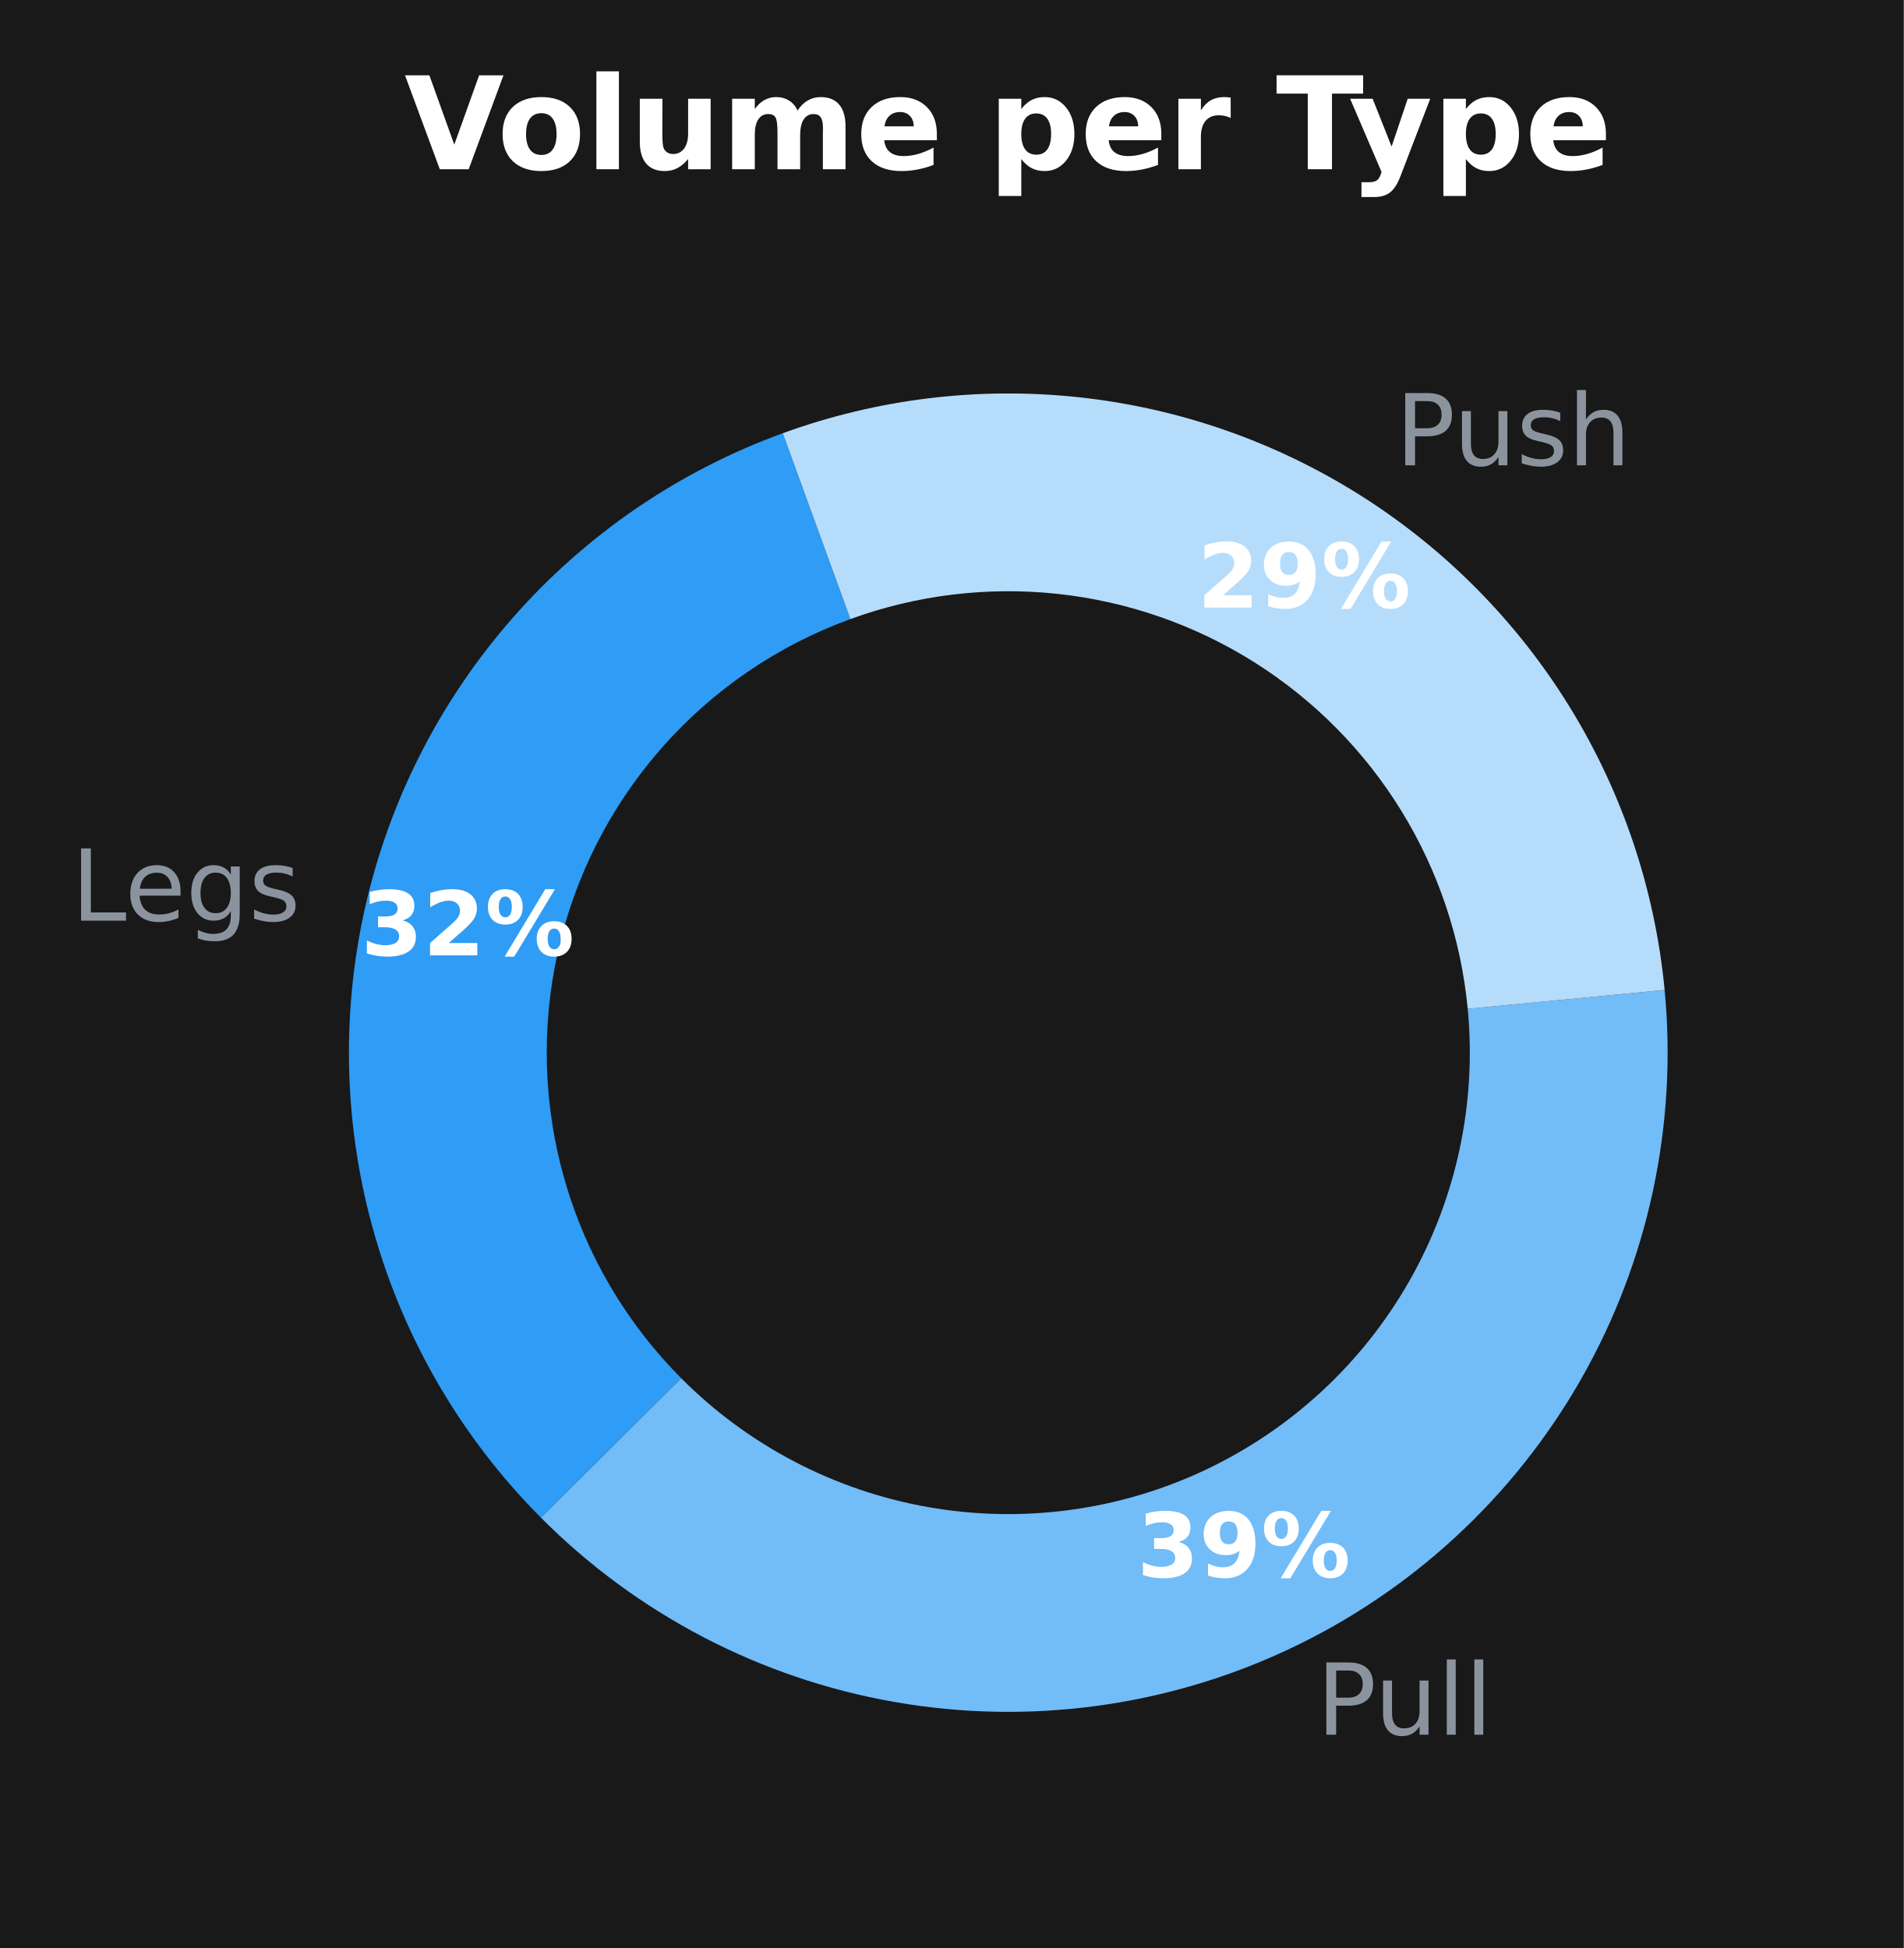
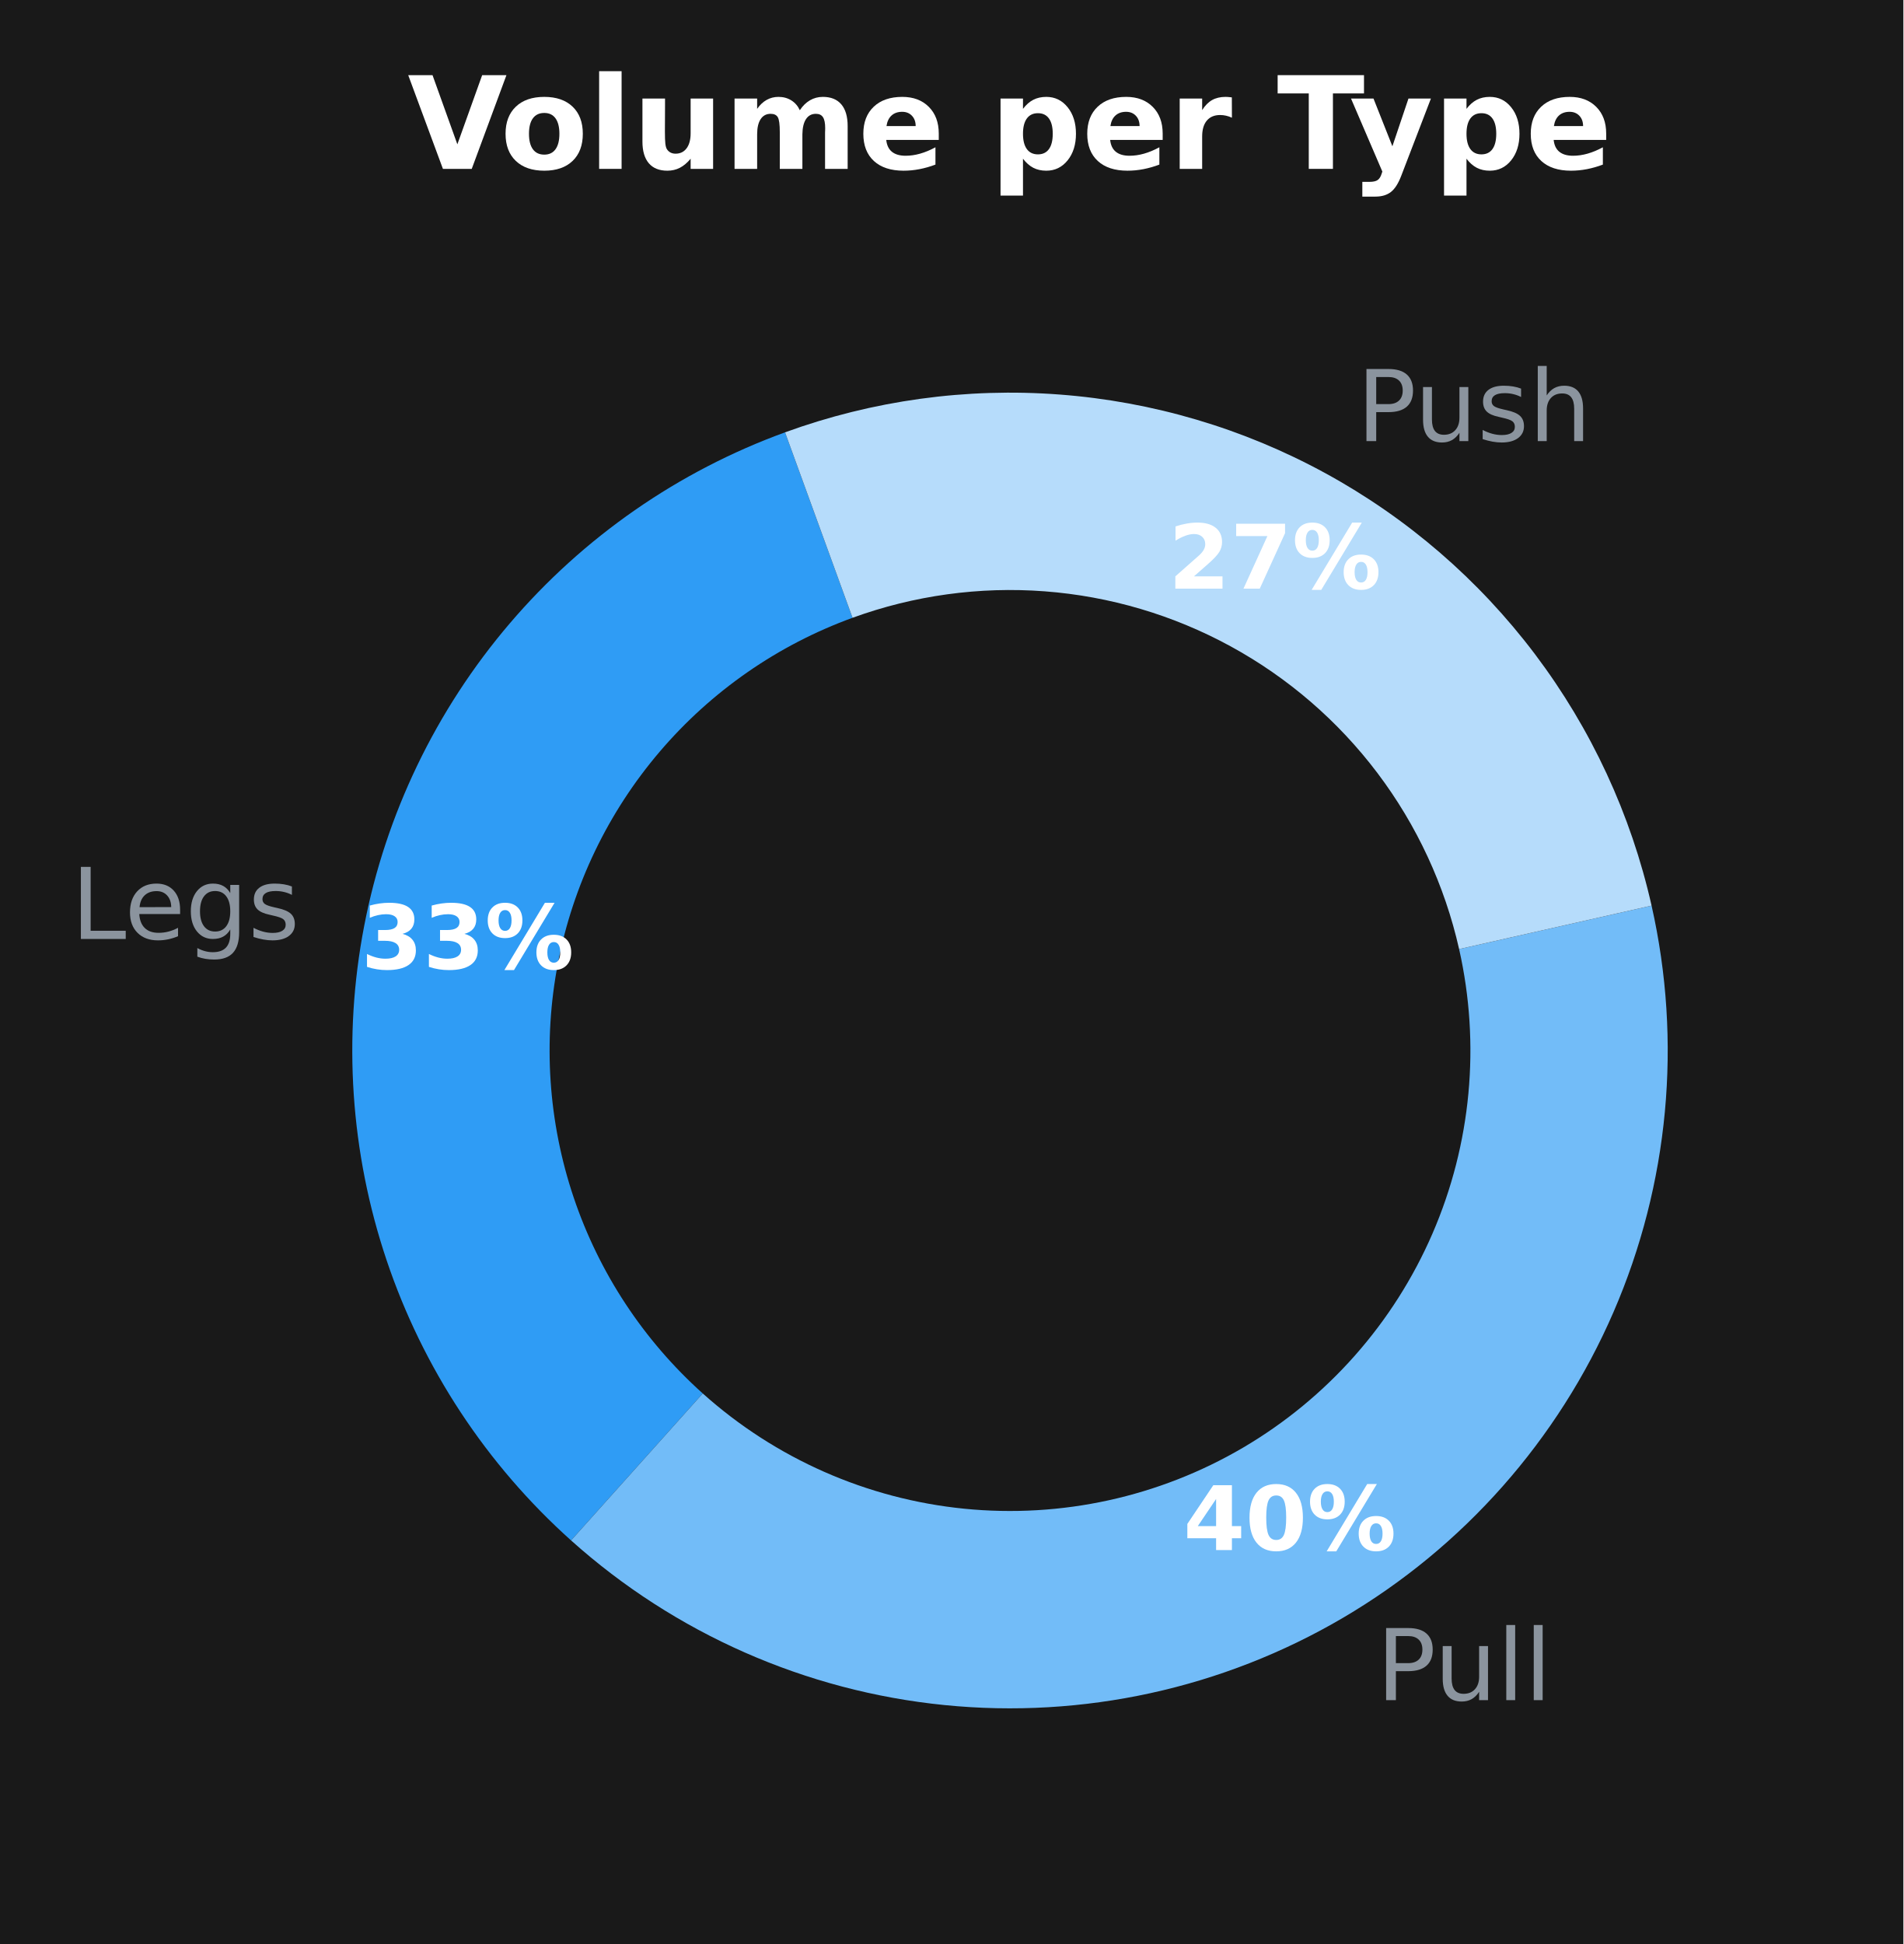
- <svg xmlns="http://www.w3.org/2000/svg" xmlns:xlink="http://www.w3.org/1999/xlink" width="192.096pt" height="196.598pt" viewBox="0 0 192.096 196.598" version="1.1">
+ <svg xmlns="http://www.w3.org/2000/svg" xmlns:xlink="http://www.w3.org/1999/xlink" width="192.521pt" height="196.598pt" viewBox="0 0 192.521 196.598" version="1.1">
  <defs>
    <style type="text/css">*{stroke-linejoin: round; stroke-linecap: butt}</style>
  </defs>
  <g id="figure_1">
    <g id="patch_1">
-       <path d="M 0 196.598  L 192.096 196.598  L 192.096 0  L 0 0  z " style="fill: #191919" />
+       <path d="M 0 196.598  L 192.521 196.598  L 192.521 0  L 0 0  z " style="fill: #191919" />
    </g>
    <g id="axes_1">
      <g id="patch_2">
-         <path d="M 78.982 43.722  C 68.483 47.543 59.114 53.949 51.742 62.345  C 44.371 70.74 39.232 80.86 36.801 91.765  C 34.371 102.67 34.726 114.013 37.834 124.745  C 40.942 135.477 46.704 145.255 54.586 153.173  L 68.731 139.092  C 63.214 133.55 59.18 126.705 57.004 119.193  C 54.829 111.681 54.58 103.74 56.282 96.107  C 57.983 88.473 61.58 81.39 66.74 75.513  C 71.9 69.635 78.459 65.152 85.808 62.477  z " style="fill: #2f9cf5" />
+         <path d="M 79.407 43.722  C 68.606 47.653 59.006 54.317 51.547 63.062  C 44.087 71.806 39.02 82.337 36.84 93.622  C 34.66 104.908 35.442 116.568 39.109 127.461  C 42.775 138.354 49.203 148.114 57.763 155.784  L 71.083 140.921  C 65.091 135.551 60.591 128.72 58.024 121.094  C 55.458 113.469 54.91 105.307 56.436 97.407  C 57.962 89.507 61.509 82.136 66.731 76.015  C 71.952 69.893 78.672 65.229 86.233 62.477  z " style="fill: #2f9cf5" />
      </g>
      <g id="patch_3">
-         <path d="M 54.586 153.173  C 64.258 162.889 76.7 169.382 90.201 171.758  C 103.703 174.135 117.614 172.282 130.022 166.453  C 142.43 160.624 152.739 151.1 159.529 139.191  C 166.32 127.282 169.266 113.56 167.963 99.913  L 148.095 101.811  C 149.007 111.364 146.944 120.969 142.191 129.305  C 137.438 137.641 130.222 144.308 121.536 148.388  C 112.851 152.469 103.113 153.766 93.662 152.102  C 84.211 150.439 75.501 145.894 68.731 139.092  z " style="fill: #72bcf8" />
+         <path d="M 57.763 155.784  C 68.268 165.198 81.499 171.03 95.534 172.435  C 109.569 173.84 123.694 170.746 135.856 163.602  C 148.018 156.458 157.599 145.627 163.206 132.685  C 168.813 119.742 170.162 105.345 167.055 91.586  L 147.587 95.982  C 149.761 105.613 148.818 115.691 144.893 124.751  C 140.968 133.811 134.261 141.392 125.748 146.393  C 117.234 151.393 107.347 153.559 97.522 152.576  C 87.698 151.593 78.436 147.51 71.083 140.921  z " style="fill: #72bcf8" />
      </g>
      <g id="patch_4">
-         <path d="M 167.963 99.913  C 166.997 89.8 163.727 80.041 158.405 71.387  C 153.083 62.733 145.848 55.412 137.258 49.987  C 128.668 44.563 118.948 41.177 108.847 40.091  C 98.746 39.005 88.529 40.247 78.982 43.722  L 85.808 62.477  C 92.491 60.045 99.643 59.175 106.714 59.935  C 113.785 60.695 120.588 63.065 126.601 66.862  C 132.615 70.66 137.679 75.784 141.404 81.842  C 145.13 87.9 147.418 94.731 148.095 101.811  z " style="fill: #b6dcfb" />
+         <path d="M 167.055 91.586  C 164.975 82.37 160.954 73.703 155.263 66.161  C 149.572 58.62 142.339 52.377 134.047 47.849  C 125.755 43.321 116.592 40.61 107.171 39.899  C 97.75 39.187 88.285 40.491 79.407 43.722  L 86.233 62.477  C 92.448 60.215 99.073 59.303 105.668 59.801  C 112.263 60.299 118.676 62.196 124.481 65.366  C 130.285 68.535 135.348 72.906 139.332 78.184  C 143.316 83.463 146.13 89.531 147.587 95.982  z " style="fill: #b6dcfb" />
      </g>
      <g id="matplotlib.axis_1" />
      <g id="matplotlib.axis_2" />
      <g id="text_1">
-         <g style="fill: #8b949e" transform="translate(7.2 92.91496) scale(0.1 -0.1)">
+         <g style="fill: #8b949e" transform="translate(7.2 94.95818) scale(0.1 -0.1)">
          <defs>
            <path id="DejaVuSans-2f" d="M 628 4666  L 1259 4666  L 1259 531  L 3531 531  L 3531 0  L 628 0  L 628 4666  z " transform="scale(0.015625)" />
            <path id="DejaVuSans-48" d="M 3597 1894  L 3597 1613  L 953 1613  Q 991 1019 1311 708  Q 1631 397 2203 397  Q 2534 397 2845 478  Q 3156 559 3463 722  L 3463 178  Q 3153 47 2828 -22  Q 2503 -91 2169 -91  Q 1331 -91 842 396  Q 353 884 353 1716  Q 353 2575 817 3079  Q 1281 3584 2069 3584  Q 2775 3584 3186 3129  Q 3597 2675 3597 1894  z M 3022 2063  Q 3016 2534 2758 2815  Q 2500 3097 2075 3097  Q 1594 3097 1305 2825  Q 1016 2553 972 2059  L 3022 2063  z " transform="scale(0.015625)" />
            <path id="DejaVuSans-4a" d="M 2906 1791  Q 2906 2416 2648 2759  Q 2391 3103 1925 3103  Q 1463 3103 1205 2759  Q 947 2416 947 1791  Q 947 1169 1205 825  Q 1463 481 1925 481  Q 2391 481 2648 825  Q 2906 1169 2906 1791  z M 3481 434  Q 3481 -459 3084 -895  Q 2688 -1331 1869 -1331  Q 1566 -1331 1297 -1286  Q 1028 -1241 775 -1147  L 775 -588  Q 1028 -725 1275 -790  Q 1522 -856 1778 -856  Q 2344 -856 2625 -561  Q 2906 -266 2906 331  L 2906 616  Q 2728 306 2450 153  Q 2172 0 1784 0  Q 1141 0 747 490  Q 353 981 353 1791  Q 353 2603 747 3093  Q 1141 3584 1784 3584  Q 2172 3584 2450 3431  Q 2728 3278 2906 2969  L 2906 3500  L 3481 3500  L 3481 434  z " transform="scale(0.015625)" />
            <path id="DejaVuSans-56" d="M 2834 3397  L 2834 2853  Q 2591 2978 2328 3040  Q 2066 3103 1784 3103  Q 1356 3103 1142 2972  Q 928 2841 928 2578  Q 928 2378 1081 2264  Q 1234 2150 1697 2047  L 1894 2003  Q 2506 1872 2764 1633  Q 3022 1394 3022 966  Q 3022 478 2636 193  Q 2250 -91 1575 -91  Q 1294 -91 989 -36  Q 684 19 347 128  L 347 722  Q 666 556 975 473  Q 1284 391 1588 391  Q 1994 391 2212 530  Q 2431 669 2431 922  Q 2431 1156 2273 1281  Q 2116 1406 1581 1522  L 1381 1569  Q 847 1681 609 1914  Q 372 2147 372 2553  Q 372 3047 722 3315  Q 1072 3584 1716 3584  Q 2034 3584 2315 3537  Q 2597 3491 2834 3397  z " transform="scale(0.015625)" />
          </defs>
          <use xlink:href="#DejaVuSans-2f" />
          <use xlink:href="#DejaVuSans-48" transform="translate(53.96875 0)" />
          <use xlink:href="#DejaVuSans-4a" transform="translate(115.5 0)" />
          <use xlink:href="#DejaVuSans-56" transform="translate(178.9844 0)" />
        </g>
      </g>
      <g id="text_2">
-         <g style="fill: #8b949e" transform="translate(132.8511 175.0725) scale(0.1 -0.1)">
+         <g style="fill: #8b949e" transform="translate(139.2258 171.936) scale(0.1 -0.1)">
          <defs>
            <path id="DejaVuSans-33" d="M 1259 4147  L 1259 2394  L 2053 2394  Q 2494 2394 2734 2622  Q 2975 2850 2975 3272  Q 2975 3691 2734 3919  Q 2494 4147 2053 4147  L 1259 4147  z M 628 4666  L 2053 4666  Q 2838 4666 3239 4311  Q 3641 3956 3641 3272  Q 3641 2581 3239 2228  Q 2838 1875 2053 1875  L 1259 1875  L 1259 0  L 628 0  L 628 4666  z " transform="scale(0.015625)" />
            <path id="DejaVuSans-58" d="M 544 1381  L 544 3500  L 1119 3500  L 1119 1403  Q 1119 906 1312 657  Q 1506 409 1894 409  Q 2359 409 2629 706  Q 2900 1003 2900 1516  L 2900 3500  L 3475 3500  L 3475 0  L 2900 0  L 2900 538  Q 2691 219 2414 64  Q 2138 -91 1772 -91  Q 1169 -91 856 284  Q 544 659 544 1381  z M 1991 3584  L 1991 3584  z " transform="scale(0.015625)" />
            <path id="DejaVuSans-4f" d="M 603 4863  L 1178 4863  L 1178 0  L 603 0  L 603 4863  z " transform="scale(0.015625)" />
          </defs>
          <use xlink:href="#DejaVuSans-33" />
          <use xlink:href="#DejaVuSans-58" transform="translate(58.54688 0)" />
          <use xlink:href="#DejaVuSans-4f" transform="translate(121.9219 0)" />
          <use xlink:href="#DejaVuSans-4f" transform="translate(149.7031 0)" />
        </g>
      </g>
      <g id="text_3">
-         <g style="fill: #8b949e" transform="translate(140.8104 46.96026) scale(0.1 -0.1)">
+         <g style="fill: #8b949e" transform="translate(137.2351 44.60815) scale(0.1 -0.1)">
          <defs>
            <path id="DejaVuSans-4b" d="M 3513 2113  L 3513 0  L 2938 0  L 2938 2094  Q 2938 2591 2744 2837  Q 2550 3084 2163 3084  Q 1697 3084 1428 2787  Q 1159 2491 1159 1978  L 1159 0  L 581 0  L 581 4863  L 1159 4863  L 1159 2956  Q 1366 3272 1645 3428  Q 1925 3584 2291 3584  Q 2894 3584 3203 3211  Q 3513 2838 3513 2113  z " transform="scale(0.015625)" />
          </defs>
          <use xlink:href="#DejaVuSans-33" />
          <use xlink:href="#DejaVuSans-58" transform="translate(58.54688 0)" />
          <use xlink:href="#DejaVuSans-56" transform="translate(121.9219 0)" />
          <use xlink:href="#DejaVuSans-4b" transform="translate(174.0156 0)" />
        </g>
      </g>
      <g id="text_4">
-         <g style="fill: #ffffff" transform="translate(36.41963 96.41826) scale(0.09 -0.09)">
+         <g style="fill: #ffffff" transform="translate(36.52006 97.97853) scale(0.09 -0.09)">
          <defs>
            <path id="DejaVuSans-Bold-16" d="M 2981 2516  Q 3453 2394 3698 2092  Q 3944 1791 3944 1325  Q 3944 631 3412 270  Q 2881 -91 1863 -91  Q 1503 -91 1142 -33  Q 781 25 428 141  L 428 1069  Q 766 900 1098 814  Q 1431 728 1753 728  Q 2231 728 2486 893  Q 2741 1059 2741 1369  Q 2741 1688 2480 1852  Q 2219 2016 1709 2016  L 1228 2016  L 1228 2791  L 1734 2791  Q 2188 2791 2409 2933  Q 2631 3075 2631 3366  Q 2631 3634 2415 3781  Q 2200 3928 1806 3928  Q 1516 3928 1219 3862  Q 922 3797 628 3669  L 628 4550  Q 984 4650 1334 4700  Q 1684 4750 2022 4750  Q 2931 4750 3382 4451  Q 3834 4153 3834 3553  Q 3834 3144 3618 2883  Q 3403 2622 2981 2516  z " transform="scale(0.015625)" />
-             <path id="DejaVuSans-Bold-15" d="M 1844 884  L 3897 884  L 3897 0  L 506 0  L 506 884  L 2209 2388  Q 2438 2594 2547 2791  Q 2656 2988 2656 3200  Q 2656 3528 2436 3728  Q 2216 3928 1850 3928  Q 1569 3928 1234 3808  Q 900 3688 519 3450  L 519 4475  Q 925 4609 1322 4679  Q 1719 4750 2100 4750  Q 2938 4750 3402 4381  Q 3866 4013 3866 3353  Q 3866 2972 3669 2642  Q 3472 2313 2841 1759  L 1844 884  z " transform="scale(0.015625)" />
            <path id="DejaVuSans-Bold-8" d="M 4959 1925  Q 4738 1925 4616 1733  Q 4494 1541 4494 1184  Q 4494 825 4614 633  Q 4734 441 4959 441  Q 5184 441 5303 633  Q 5422 825 5422 1184  Q 5422 1541 5301 1733  Q 5181 1925 4959 1925  z M 4959 2450  Q 5541 2450 5875 2112  Q 6209 1775 6209 1184  Q 6209 594 5875 251  Q 5541 -91 4959 -91  Q 4378 -91 4042 251  Q 3706 594 3706 1184  Q 3706 1772 4042 2111  Q 4378 2450 4959 2450  z M 2094 -91  L 1403 -91  L 4319 4750  L 5013 4750  L 2094 -91  z M 1453 4750  Q 2034 4750 2367 4411  Q 2700 4072 2700 3481  Q 2700 2891 2367 2550  Q 2034 2209 1453 2209  Q 872 2209 539 2550  Q 206 2891 206 3481  Q 206 4072 539 4411  Q 872 4750 1453 4750  z M 1453 4225  Q 1228 4225 1106 4031  Q 984 3838 984 3481  Q 984 3122 1106 2926  Q 1228 2731 1453 2731  Q 1678 2731 1798 2926  Q 1919 3122 1919 3481  Q 1919 3838 1797 4031  Q 1675 4225 1453 4225  z " transform="scale(0.015625)" />
          </defs>
          <use xlink:href="#DejaVuSans-Bold-16" />
-           <use xlink:href="#DejaVuSans-Bold-15" transform="translate(69.57812 0)" />
+           <use xlink:href="#DejaVuSans-Bold-16" transform="translate(69.57812 0)" />
          <use xlink:href="#DejaVuSans-Bold-8" transform="translate(139.1562 0)" />
        </g>
      </g>
      <g id="text_5">
-         <g style="fill: #ffffff" transform="translate(114.7254 159.1564) scale(0.09 -0.09)">
+         <g style="fill: #ffffff" transform="translate(119.6938 156.7613) scale(0.09 -0.09)">
          <defs>
-             <path id="DejaVuSans-Bold-1c" d="M 641 103  L 641 966  Q 928 831 1190 764  Q 1453 697 1709 697  Q 2247 697 2547 995  Q 2847 1294 2900 1881  Q 2688 1725 2447 1647  Q 2206 1569 1925 1569  Q 1209 1569 770 1986  Q 331 2403 331 3084  Q 331 3838 820 4291  Q 1309 4744 2131 4744  Q 3044 4744 3544 4128  Q 4044 3513 4044 2388  Q 4044 1231 3459 570  Q 2875 -91 1856 -91  Q 1528 -91 1228 -42  Q 928 6 641 103  z M 2125 2350  Q 2441 2350 2600 2554  Q 2759 2759 2759 3169  Q 2759 3575 2600 3781  Q 2441 3988 2125 3988  Q 1809 3988 1650 3781  Q 1491 3575 1491 3169  Q 1491 2759 1650 2554  Q 1809 2350 2125 2350  z " transform="scale(0.015625)" />
+             <path id="DejaVuSans-Bold-17" d="M 2356 3675  L 1038 1722  L 2356 1722  L 2356 3675  z M 2156 4666  L 3494 4666  L 3494 1722  L 4159 1722  L 4159 850  L 3494 850  L 3494 0  L 2356 0  L 2356 850  L 288 850  L 288 1881  L 2156 4666  z " transform="scale(0.015625)" />
+             <path id="DejaVuSans-Bold-13" d="M 2944 2338  Q 2944 3213 2780 3570  Q 2616 3928 2228 3928  Q 1841 3928 1675 3570  Q 1509 3213 1509 2338  Q 1509 1453 1675 1090  Q 1841 728 2228 728  Q 2613 728 2778 1090  Q 2944 1453 2944 2338  z M 4147 2328  Q 4147 1169 3647 539  Q 3147 -91 2228 -91  Q 1306 -91 806 539  Q 306 1169 306 2328  Q 306 3491 806 4120  Q 1306 4750 2228 4750  Q 3147 4750 3647 4120  Q 4147 3491 4147 2328  z " transform="scale(0.015625)" />
          </defs>
-           <use xlink:href="#DejaVuSans-Bold-16" />
-           <use xlink:href="#DejaVuSans-Bold-1c" transform="translate(69.57812 0)" />
+           <use xlink:href="#DejaVuSans-Bold-17" />
+           <use xlink:href="#DejaVuSans-Bold-13" transform="translate(69.57812 0)" />
          <use xlink:href="#DejaVuSans-Bold-8" transform="translate(139.1562 0)" />
        </g>
      </g>
      <g id="text_6">
-         <g style="fill: #ffffff" transform="translate(120.8034 61.32529) scale(0.09 -0.09)">
+         <g style="fill: #ffffff" transform="translate(118.1736 59.52913) scale(0.09 -0.09)">
+           <defs>
+             <path id="DejaVuSans-Bold-15" d="M 1844 884  L 3897 884  L 3897 0  L 506 0  L 506 884  L 2209 2388  Q 2438 2594 2547 2791  Q 2656 2988 2656 3200  Q 2656 3528 2436 3728  Q 2216 3928 1850 3928  Q 1569 3928 1234 3808  Q 900 3688 519 3450  L 519 4475  Q 925 4609 1322 4679  Q 1719 4750 2100 4750  Q 2938 4750 3402 4381  Q 3866 4013 3866 3353  Q 3866 2972 3669 2642  Q 3472 2313 2841 1759  L 1844 884  z " transform="scale(0.015625)" />
+             <path id="DejaVuSans-Bold-1a" d="M 428 4666  L 3944 4666  L 3944 3988  L 2125 0  L 953 0  L 2675 3781  L 428 3781  L 428 4666  z " transform="scale(0.015625)" />
+           </defs>
          <use xlink:href="#DejaVuSans-Bold-15" />
-           <use xlink:href="#DejaVuSans-Bold-1c" transform="translate(69.57812 0)" />
+           <use xlink:href="#DejaVuSans-Bold-1a" transform="translate(69.57812 0)" />
          <use xlink:href="#DejaVuSans-Bold-8" transform="translate(139.1562 0)" />
        </g>
      </g>
      <g id="text_7">
-         <g style="fill: #ffffff" transform="translate(40.80341 17.07797) scale(0.13 -0.13)">
+         <g style="fill: #ffffff" transform="translate(41.22834 17.07797) scale(0.13 -0.13)">
          <defs>
            <path id="DejaVuSans-Bold-39" d="M 31 4666  L 1241 4666  L 2478 1222  L 3713 4666  L 4922 4666  L 3194 0  L 1759 0  L 31 4666  z " transform="scale(0.015625)" />
            <path id="DejaVuSans-Bold-52" d="M 2203 2784  Q 1831 2784 1636 2517  Q 1441 2250 1441 1747  Q 1441 1244 1636 976  Q 1831 709 2203 709  Q 2569 709 2762 976  Q 2956 1244 2956 1747  Q 2956 2250 2762 2517  Q 2569 2784 2203 2784  z M 2203 3584  Q 3106 3584 3614 3096  Q 4122 2609 4122 1747  Q 4122 884 3614 396  Q 3106 -91 2203 -91  Q 1297 -91 786 396  Q 275 884 275 1747  Q 275 2609 786 3096  Q 1297 3584 2203 3584  z " transform="scale(0.015625)" />
            <path id="DejaVuSans-Bold-4f" d="M 538 4863  L 1656 4863  L 1656 0  L 538 0  L 538 4863  z " transform="scale(0.015625)" />
            <path id="DejaVuSans-Bold-58" d="M 500 1363  L 500 3500  L 1625 3500  L 1625 3150  Q 1625 2866 1622 2436  Q 1619 2006 1619 1863  Q 1619 1441 1641 1255  Q 1663 1069 1716 984  Q 1784 875 1895 815  Q 2006 756 2150 756  Q 2500 756 2700 1025  Q 2900 1294 2900 1772  L 2900 3500  L 4019 3500  L 4019 0  L 2900 0  L 2900 506  Q 2647 200 2364 54  Q 2081 -91 1741 -91  Q 1134 -91 817 281  Q 500 653 500 1363  z " transform="scale(0.015625)" />
            <path id="DejaVuSans-Bold-50" d="M 3781 2919  Q 3994 3244 4286 3414  Q 4578 3584 4928 3584  Q 5531 3584 5847 3212  Q 6163 2841 6163 2131  L 6163 0  L 5038 0  L 5038 1825  Q 5041 1866 5042 1909  Q 5044 1953 5044 2034  Q 5044 2406 4934 2573  Q 4825 2741 4581 2741  Q 4263 2741 4089 2478  Q 3916 2216 3909 1719  L 3909 0  L 2784 0  L 2784 1825  Q 2784 2406 2684 2573  Q 2584 2741 2328 2741  Q 2006 2741 1831 2477  Q 1656 2213 1656 1722  L 1656 0  L 531 0  L 531 3500  L 1656 3500  L 1656 2988  Q 1863 3284 2130 3434  Q 2397 3584 2719 3584  Q 3081 3584 3359 3409  Q 3638 3234 3781 2919  z " transform="scale(0.015625)" />
            <path id="DejaVuSans-Bold-48" d="M 4031 1759  L 4031 1441  L 1416 1441  Q 1456 1047 1700 850  Q 1944 653 2381 653  Q 2734 653 3104 758  Q 3475 863 3866 1075  L 3866 213  Q 3469 63 3072 -14  Q 2675 -91 2278 -91  Q 1328 -91 801 392  Q 275 875 275 1747  Q 275 2603 792 3093  Q 1309 3584 2216 3584  Q 3041 3584 3536 3087  Q 4031 2591 4031 1759  z M 2881 2131  Q 2881 2450 2695 2645  Q 2509 2841 2209 2841  Q 1884 2841 1681 2658  Q 1478 2475 1428 2131  L 2881 2131  z " transform="scale(0.015625)" />
            <path id="DejaVuSans-Bold-3" transform="scale(0.015625)" />
            <path id="DejaVuSans-Bold-53" d="M 1656 506  L 1656 -1331  L 538 -1331  L 538 3500  L 1656 3500  L 1656 2988  Q 1888 3294 2169 3439  Q 2450 3584 2816 3584  Q 3463 3584 3878 3070  Q 4294 2556 4294 1747  Q 4294 938 3878 423  Q 3463 -91 2816 -91  Q 2450 -91 2169 54  Q 1888 200 1656 506  z M 2400 2772  Q 2041 2772 1848 2508  Q 1656 2244 1656 1747  Q 1656 1250 1848 986  Q 2041 722 2400 722  Q 2759 722 2948 984  Q 3138 1247 3138 1747  Q 3138 2247 2948 2509  Q 2759 2772 2400 2772  z " transform="scale(0.015625)" />
            <path id="DejaVuSans-Bold-55" d="M 3138 2547  Q 2991 2616 2845 2648  Q 2700 2681 2553 2681  Q 2122 2681 1889 2404  Q 1656 2128 1656 1613  L 1656 0  L 538 0  L 538 3500  L 1656 3500  L 1656 2925  Q 1872 3269 2151 3426  Q 2431 3584 2822 3584  Q 2878 3584 2943 3579  Q 3009 3575 3134 3559  L 3138 2547  z " transform="scale(0.015625)" />
            <path id="DejaVuSans-Bold-37" d="M 31 4666  L 4331 4666  L 4331 3756  L 2784 3756  L 2784 0  L 1581 0  L 1581 3756  L 31 3756  L 31 4666  z " transform="scale(0.015625)" />
            <path id="DejaVuSans-Bold-5c" d="M 78 3500  L 1197 3500  L 2138 1125  L 2938 3500  L 4056 3500  L 2584 -331  Q 2363 -916 2067 -1148  Q 1772 -1381 1288 -1381  L 641 -1381  L 641 -647  L 991 -647  Q 1275 -647 1404 -556  Q 1534 -466 1606 -231  L 1638 -134  L 78 3500  z " transform="scale(0.015625)" />
          </defs>
          <use xlink:href="#DejaVuSans-Bold-39" />
          <use xlink:href="#DejaVuSans-Bold-52" transform="translate(71.92188 0)" />
          <use xlink:href="#DejaVuSans-Bold-4f" transform="translate(140.625 0)" />
          <use xlink:href="#DejaVuSans-Bold-58" transform="translate(174.9062 0)" />
          <use xlink:href="#DejaVuSans-Bold-50" transform="translate(246.0938 0)" />
          <use xlink:href="#DejaVuSans-Bold-48" transform="translate(350.2969 0)" />
          <use xlink:href="#DejaVuSans-Bold-3" transform="translate(418.125 0)" />
          <use xlink:href="#DejaVuSans-Bold-53" transform="translate(452.9375 0)" />
          <use xlink:href="#DejaVuSans-Bold-48" transform="translate(524.5156 0)" />
          <use xlink:href="#DejaVuSans-Bold-55" transform="translate(592.3438 0)" />
          <use xlink:href="#DejaVuSans-Bold-3" transform="translate(641.6562 0)" />
          <use xlink:href="#DejaVuSans-Bold-37" transform="translate(676.4688 0)" />
          <use xlink:href="#DejaVuSans-Bold-5c" transform="translate(732.8281 0)" />
          <use xlink:href="#DejaVuSans-Bold-53" transform="translate(798.0156 0)" />
          <use xlink:href="#DejaVuSans-Bold-48" transform="translate(869.5938 0)" />
        </g>
      </g>
    </g>
  </g>
</svg>
